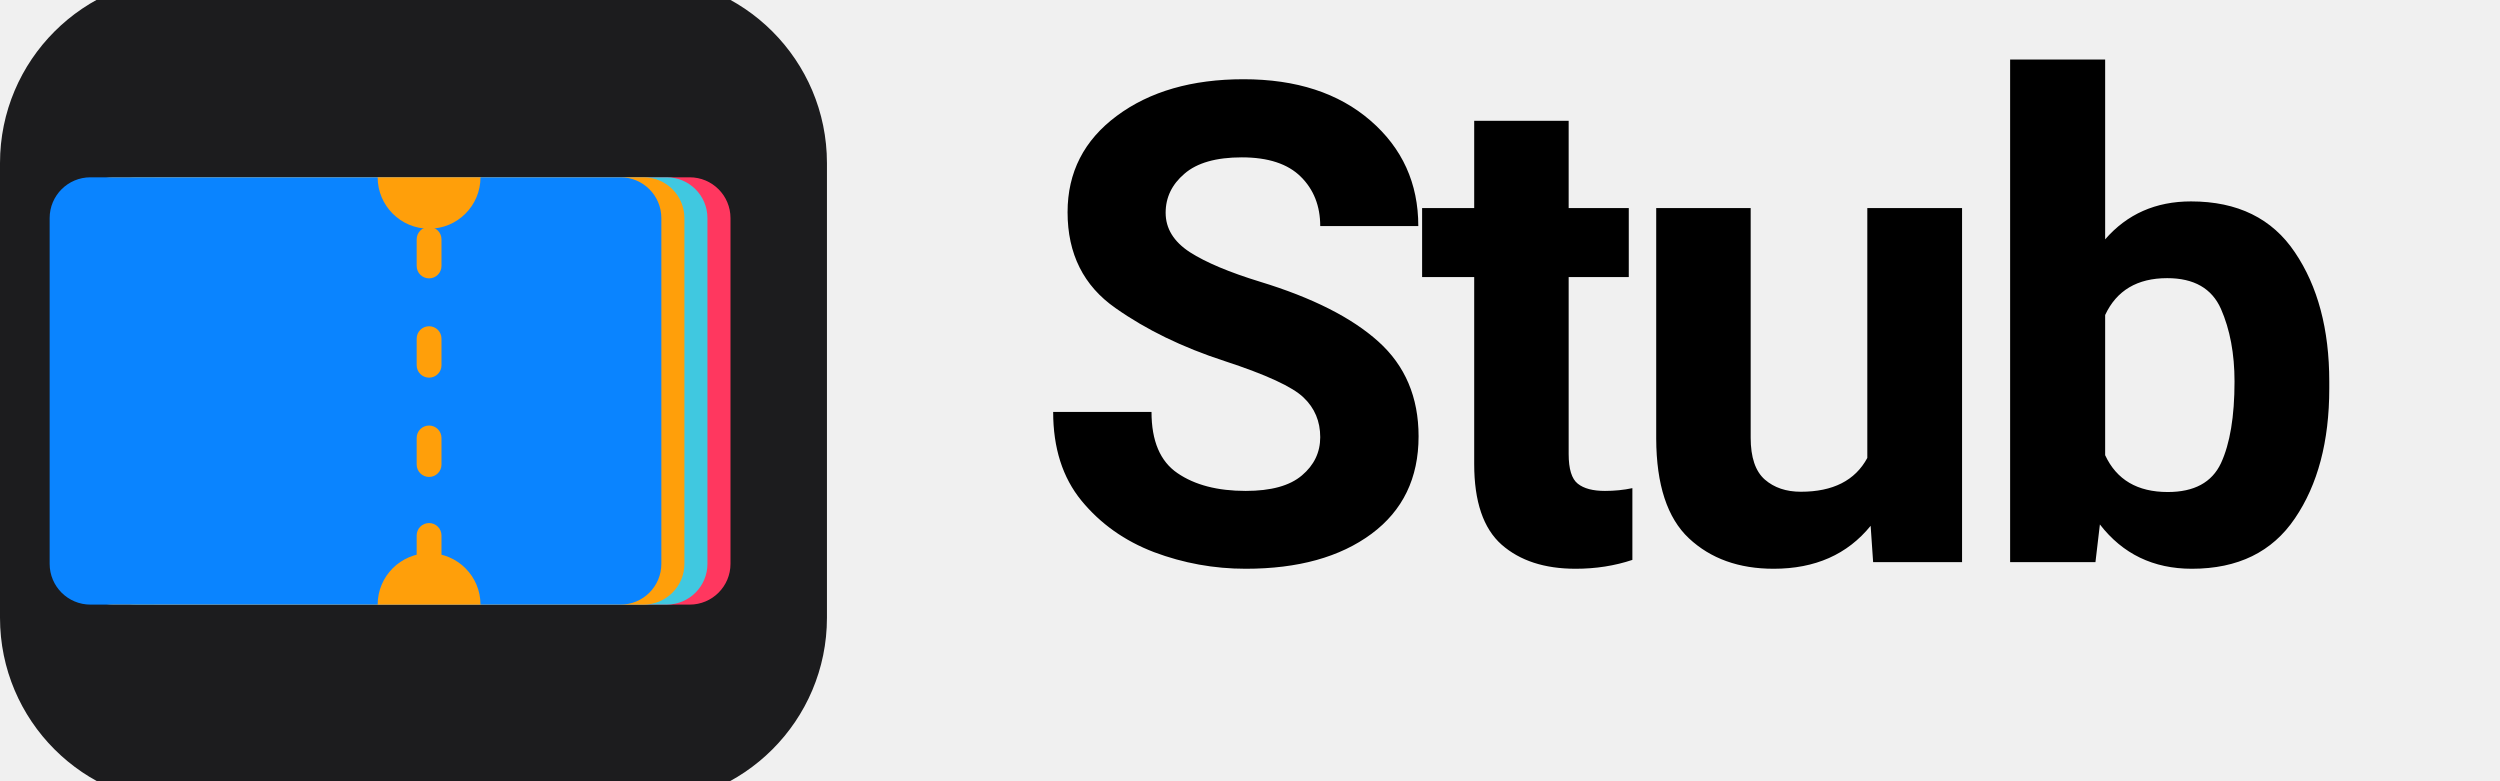
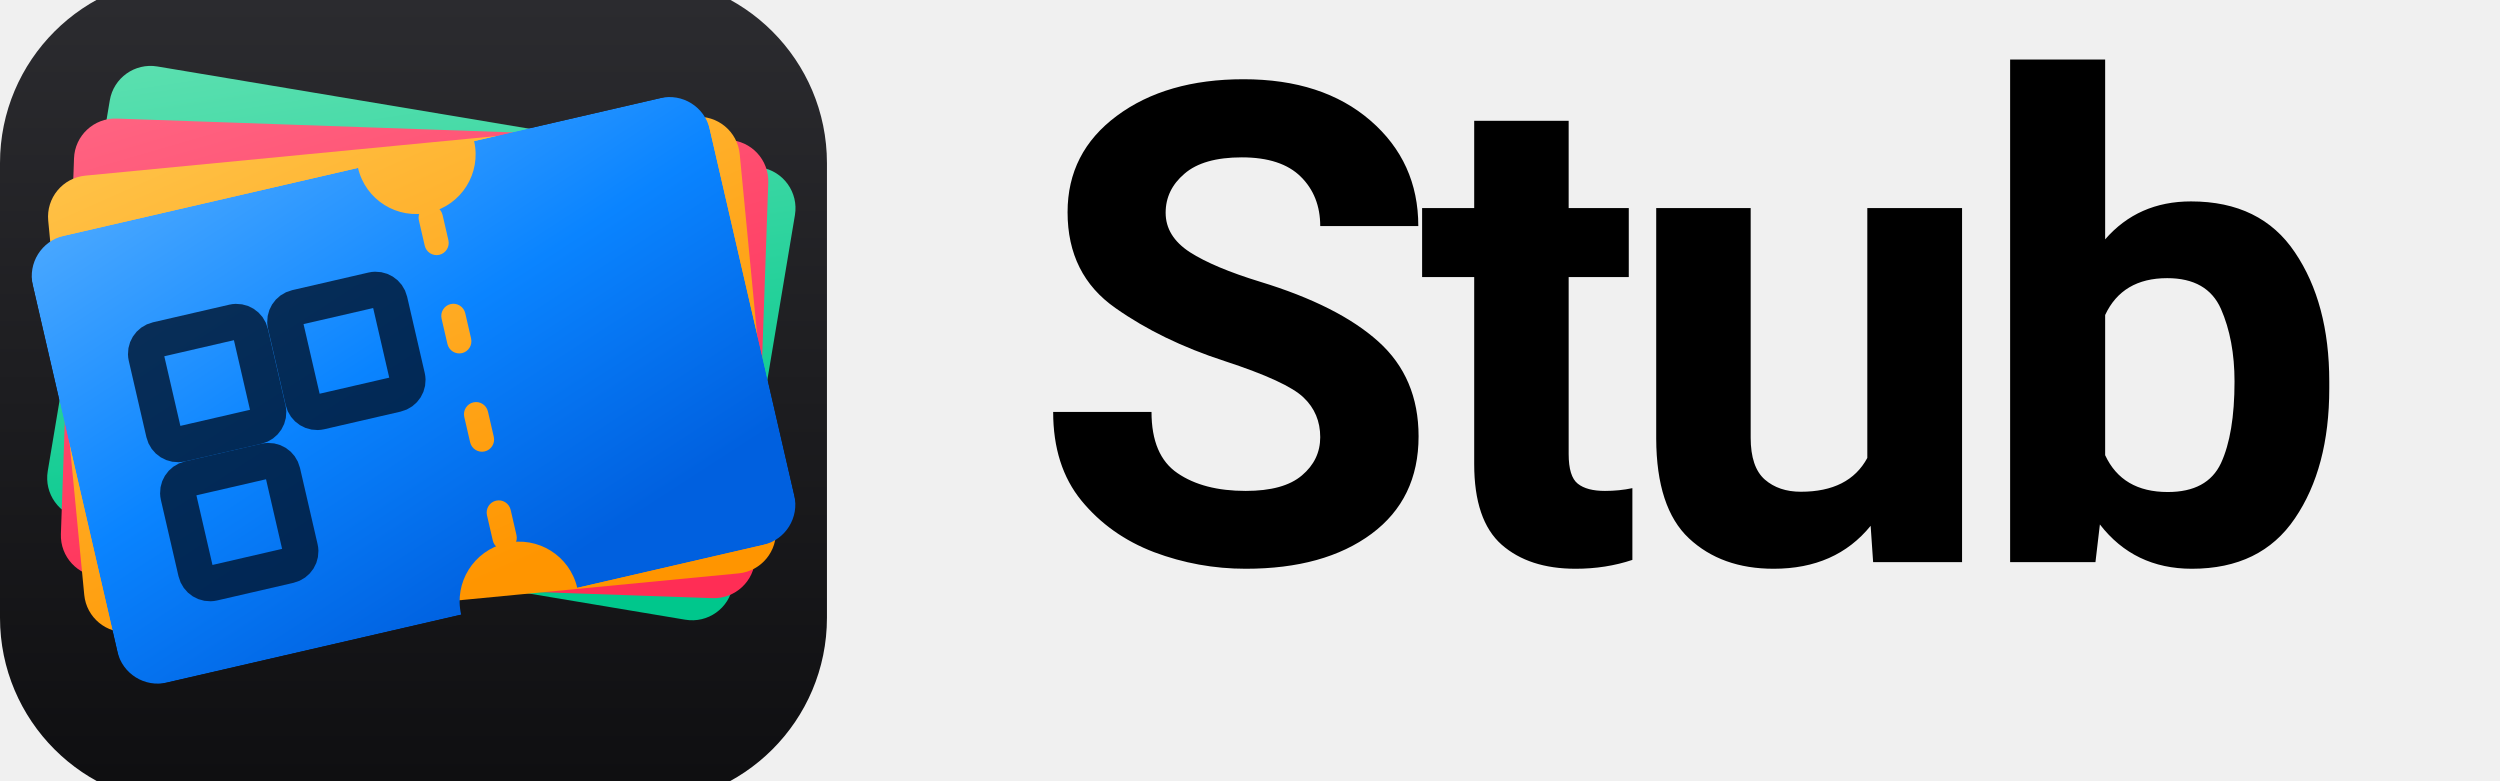
<svg xmlns="http://www.w3.org/2000/svg" width="141" height="44" viewBox="0 0 141 44" role="img" aria-label="Stub">
  <g transform="translate(0, -1.3)">
    <svg width="46.64" height="46.64" viewBox="0 0 46.64 46.64" role="img" aria-label="Stub">
      <defs>
-         <mask id="s0o75s1z">
-           <rect width="46.64" height="46.64" fill="#000" />
-           <rect x="2.8" y="11.3" width="34.5" height="24.1" rx="2.3" fill="#fff" />
-           <circle cx="24.2" cy="11.3" r="2.9" fill="#000" />
-           <circle cx="24.2" cy="35.4" r="2.9" fill="#000" />
-           <rect x="23.5" y="14.1" width="1.4" height="2.9" rx="0.7" fill="#000" />
-           <rect x="23.5" y="19.7" width="1.4" height="2.9" rx="0.7" fill="#000" />
-           <rect x="23.5" y="25.3" width="1.4" height="2.9" rx="0.7" fill="#000" />
-           <rect x="23.5" y="30.8" width="1.4" height="2.9" rx="0.7" fill="#000" />
+         <linearGradient id="seclem8qa" x1="0" y1="0" x2="0.55" y2="1">
+           <stop offset="0%" stop-color="#4aa8ff" />
+           <stop offset="52%" stop-color="#0a84ff" />
+           <stop offset="100%" stop-color="#0060df" />
+         </linearGradient>
+         <linearGradient id="seclem8qb" x1="0" y1="0" x2="0.5" y2="1">
+           <stop offset="0%" stop-color="#ffc247" />
+           <stop offset="100%" stop-color="#ff9500" />
+         </linearGradient>
+         <linearGradient id="seclem8qc" x1="0" y1="0" x2="0.5" y2="1">
+           <stop offset="0%" stop-color="#ff6482" />
+           <stop offset="100%" stop-color="#ff2d55" />
+         </linearGradient>
+         <linearGradient id="seclem8qd" x1="0" y1="0" x2="0.5" y2="1">
+           <stop offset="0%" stop-color="#5ce0b0" />
+           <stop offset="100%" stop-color="#00c78c" />
+         </linearGradient>
+         <linearGradient id="seclem8qt" x1="0" y1="0" x2="0" y2="1">
+           <stop offset="0%" stop-color="#2c2c30" />
+           <stop offset="100%" stop-color="#0e0e10" />
+         </linearGradient>
+         <mask id="mseclem8qf">
+           <rect x="-35.4" y="-15.5" width="117.5" height="77.6" fill="#000" />
+           <rect x="3.73" y="10.39" width="39.18" height="25.86" rx="2.33" fill="#fff" />
+           <circle cx="26.45" cy="10.39" r="3.36" fill="#000" />
+           <circle cx="26.45" cy="36.25" r="3.36" fill="#000" />
+           <rect x="25.77" y="13.36" width="1.37" height="2.84" rx="0.69" fill="#000" />
+           <rect x="25.77" y="19.05" width="1.37" height="2.84" rx="0.69" fill="#000" />
+           <rect x="25.77" y="24.74" width="1.37" height="2.84" rx="0.69" fill="#000" />
+           <rect x="25.77" y="30.43" width="1.37" height="2.84" rx="0.69" fill="#000" />
        </mask>
      </defs>
-       <rect width="46.64" height="46.64" rx="10.5" fill="#1c1c1e" />
-       <rect x="6.7" y="11.3" width="34.5" height="24.1" rx="2.3" fill="#ff375f" />
-       <rect x="5.4" y="11.3" width="34.5" height="24.1" rx="2.3" fill="#40c8e0" />
-       <rect x="4.1" y="11.3" width="34.5" height="24.1" rx="2.3" fill="#ff9f0a" />
-       <rect width="46.64" height="46.64" fill="#0a84ff" mask="url(#s0o75s1z)" />
+       <rect width="46.64" height="46.64" rx="10.5" fill="url(#seclem8qt)" />
+       <g transform="rotate(9.50 23.3 23.3)">
+         <rect x="3.73" y="7.68" width="39.18" height="25.86" rx="2.33" fill="url(#seclem8qd)" />
+       </g>
+       <g transform="rotate(2.00 23.3 23.3)">
+         <rect x="3.73" y="8.58" width="39.18" height="25.86" rx="2.33" fill="url(#seclem8qc)" />
+       </g>
+       <g transform="rotate(-5.50 23.3 23.3)">
+         <rect x="3.73" y="9.49" width="39.18" height="25.86" rx="2.33" fill="url(#seclem8qb)" />
+       </g>
+       <g transform="rotate(-13.00 23.3 23.3)" mask="url(#mseclem8qf)">
+         <rect x="3.73" y="10.39" width="39.18" height="25.86" fill="url(#seclem8qa)" />
+       </g>
+       <g transform="rotate(-13 23.3 23.3)">
+         <g>
+           <rect x="9.05" y="17.28" width="6.04" height="6.04" rx="0.81" fill="none" stroke="rgba(0,22,50,0.82)" stroke-width="2.01" />
+           <rect x="17.11" y="17.28" width="6.04" height="6.04" rx="0.81" fill="none" stroke="rgba(0,22,50,0.82)" stroke-width="2.01" />
+           <rect x="9.05" y="25.33" width="6.04" height="6.04" rx="0.81" fill="none" stroke="rgba(0,22,50,0.82)" stroke-width="2.01" />
+         </g>
+       </g>
    </svg>
  </g>
  <text x="58.1" y="31.7" font-family="-apple-system, BlinkMacSystemFont, 'SF Pro Display', 'Segoe UI', Roboto, sans-serif" font-size="37.8" font-weight="680" letter-spacing="-1.32" fill="currentColor">Stub</text>
</svg>
